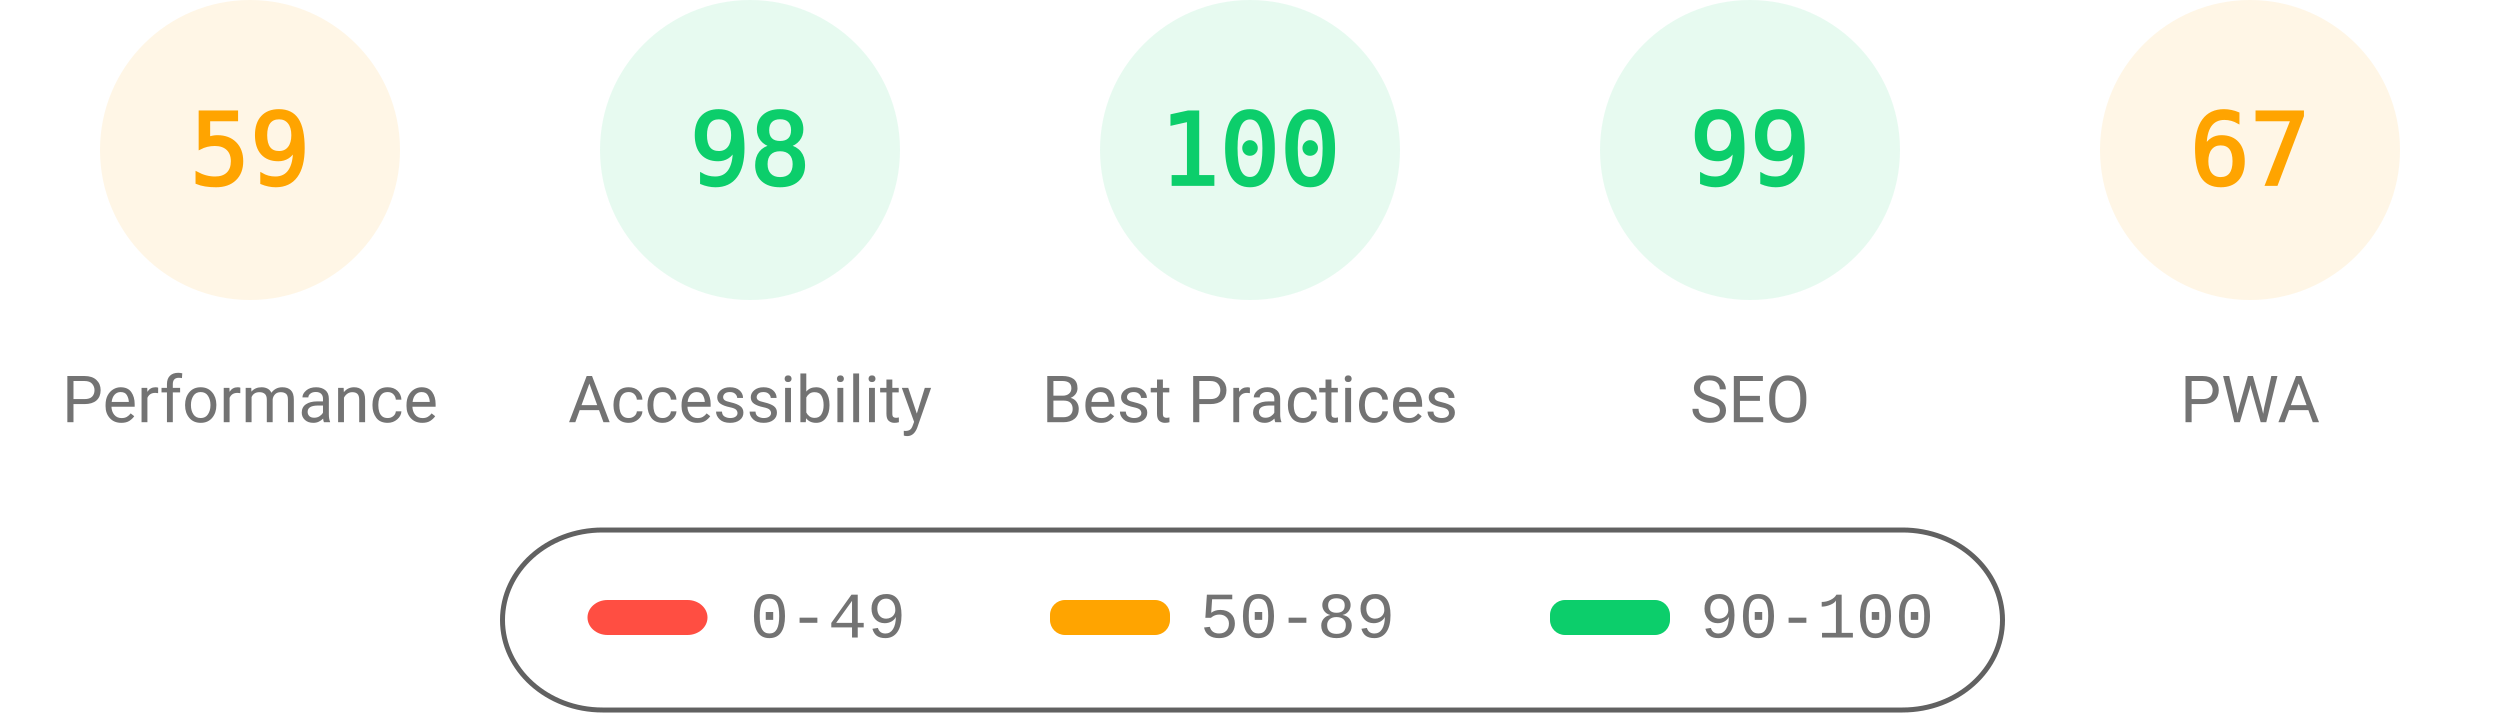
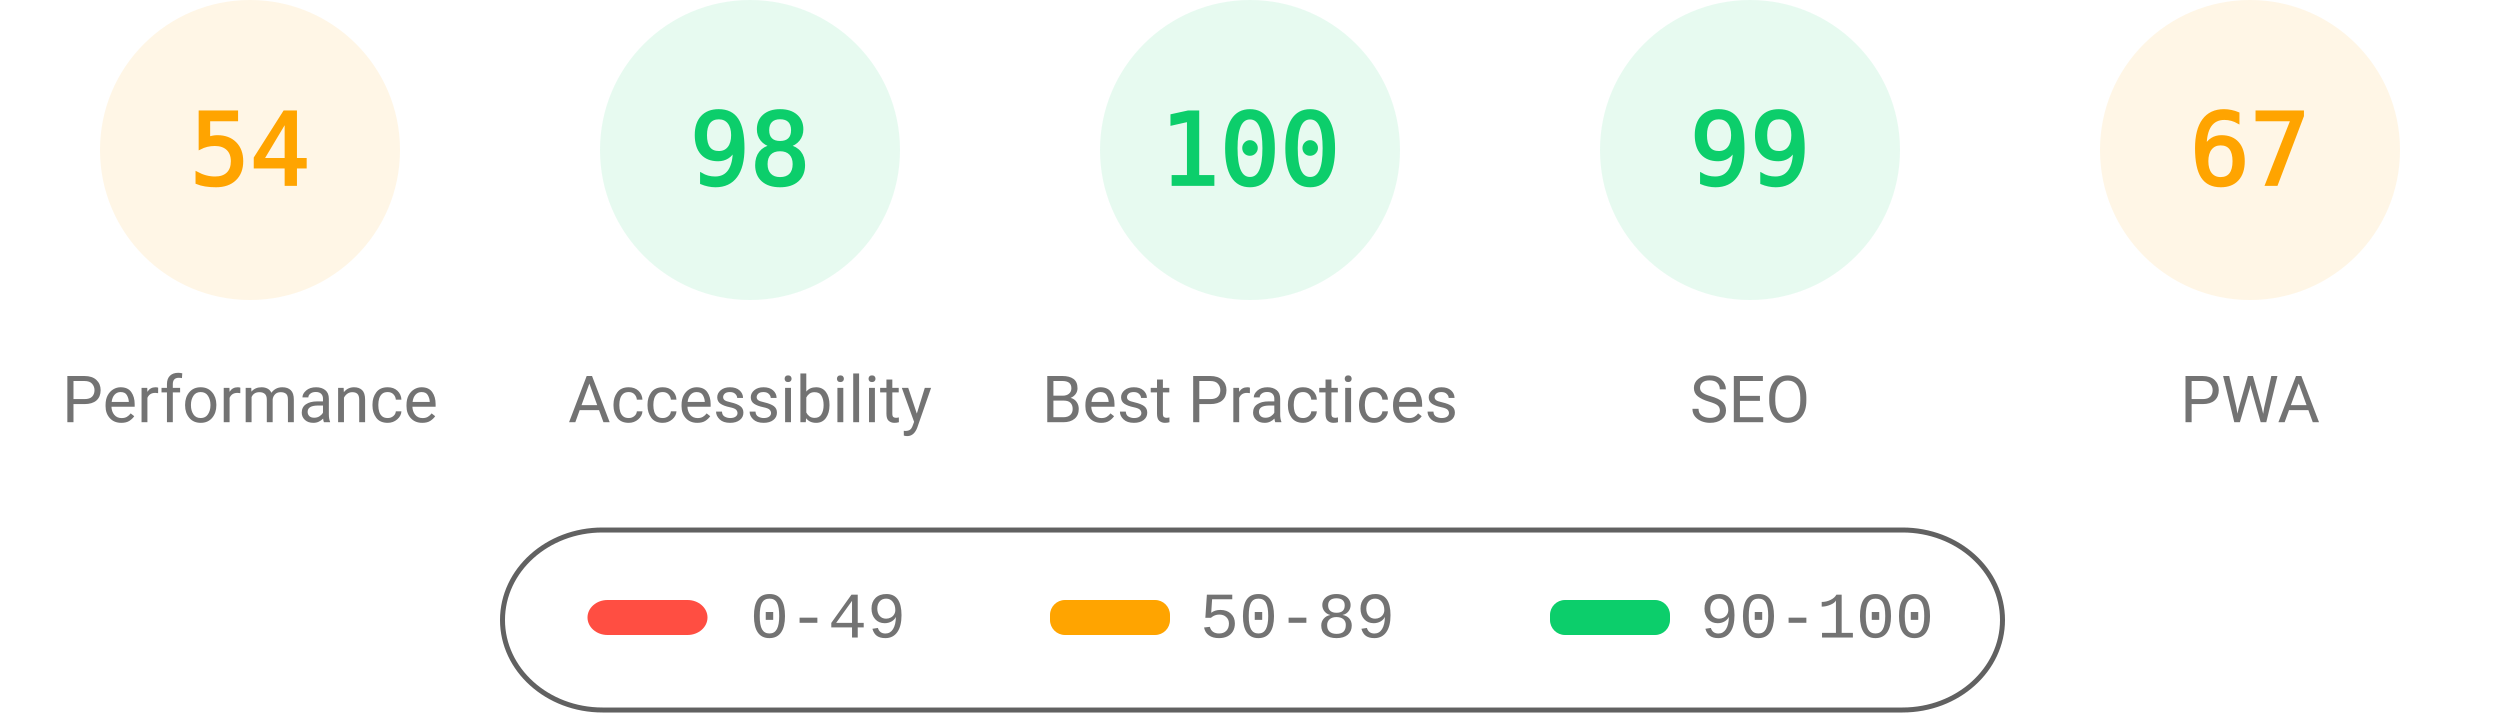
<svg xmlns="http://www.w3.org/2000/svg" fill="none" width="1000" height="285">
  <style>.gauge-base{opacity:.1}.gauge-arc{fill:none;animation-delay:250ms;stroke-linecap:round;transform:rotate(-90deg);transform-origin:100px 60px;animation:load-gauge 1s ease forwards}.guage-text{font-size:40px;font-family:monospace;text-align:center}.guage-red{color:#ff4e42;fill:#ff4e42;stroke:#ff4e42}.guage-orange{color:#ffa400;fill:#ffa400;stroke:#ffa400}.guage-green{color:#0cce6b;fill:#0cce6b;stroke:#0cce6b}.guage-undefined{color:#5c5c5c;fill:#5c5c5c;stroke:#5c5c5c}.guage-title{color:#737373;fill:#737373;stroke:none;font-size:26px;line-height:26px;font-family:Roboto,Halvetica,Arial,sans-serif}@keyframes load-gauge{from{stroke-dasharray:0 352.858}}</style>
  <svg class="guage-div guage-perf guage-orange" viewBox="0 0 200 200" width="200" height="200">
    <circle class="gauge-base" r="56" cx="100" cy="60" stroke-width="8" />
-     <circle class="gauge-arc guage-arc-1" r="56" cx="100" cy="60" stroke-width="8" style="stroke-dasharray:207.596,351.858" />
-     <text class="guage-text" x="100" y="60" alignment-baseline="central" dominant-baseline="central" text-anchor="middle">59</text>
+     <circle class="gauge-arc guage-arc-1" r="56" cx="100" cy="60" stroke-width="8" style="stroke-dasharray:190.003,351.858" />
+     <text class="guage-text" x="100" y="60" alignment-baseline="central" dominant-baseline="central" text-anchor="middle">54</text>
    <text class="guage-title" x="100" y="160" alignment-baseline="central" dominant-baseline="central" text-anchor="middle">Performance</text>
  </svg>
  <svg class="guage-div guage-acc guage-green" viewBox="0 0 200 200" width="200" height="200" x="200">
    <circle class="gauge-base" r="56" cx="100" cy="60" stroke-width="8" />
    <circle class="gauge-arc guage-arc-2" r="56" cx="100" cy="60" stroke-width="8" style="stroke-dasharray:344.821,351.858" />
    <text class="guage-text" x="100" y="60" alignment-baseline="central" dominant-baseline="central" text-anchor="middle">98</text>
    <text class="guage-title" x="100" y="160" alignment-baseline="central" dominant-baseline="central" text-anchor="middle">Accessibility</text>
  </svg>
  <svg class="guage-div guage-best guage-green" viewBox="0 0 200 200" width="200" height="200" x="400">
    <circle class="gauge-base" r="56" cx="100" cy="60" stroke-width="8" />
    <circle class="gauge-arc guage-arc-3" r="56" cx="100" cy="60" stroke-width="8" style="stroke-dasharray:351.858,351.858" />
    <text class="guage-text" x="100" y="60" alignment-baseline="central" dominant-baseline="central" text-anchor="middle">100</text>
    <text class="guage-title" x="100" y="160" alignment-baseline="central" dominant-baseline="central" text-anchor="middle">Best Practices</text>
  </svg>
  <svg class="guage-div guage-seo guage-green" viewBox="0 0 200 200" width="200" height="200" x="600">
    <circle class="gauge-base" r="56" cx="100" cy="60" stroke-width="8" />
    <circle class="gauge-arc guage-arc-4" r="56" cx="100" cy="60" stroke-width="8" style="stroke-dasharray:348.339,351.858" />
    <text class="guage-text" x="100" y="60" alignment-baseline="central" dominant-baseline="central" text-anchor="middle">99</text>
    <text class="guage-title" x="100" y="160" alignment-baseline="central" dominant-baseline="central" text-anchor="middle">SEO</text>
  </svg>
  <svg class="guage-div guage-pwa guage-orange" viewBox="0 0 200 200" width="200" height="200" x="800">
    <circle class="gauge-base" r="56" cx="100" cy="60" stroke-width="8" />
    <circle class="gauge-arc guage-arc-4" r="56" cx="100" cy="60" stroke-width="8" style="stroke-dasharray:235.745,351.858" />
    <text class="guage-text" x="100" y="60" alignment-baseline="central" dominant-baseline="central" text-anchor="middle">67</text>
    <text class="guage-title" x="100" y="160" alignment-baseline="central" dominant-baseline="central" text-anchor="middle">PWA</text>
  </svg>
  <svg width="604" height="76" x="200" y="210">
    <path fill="none" id="canvas_background" d="M-1-1h604v80H-1z" />
    <rect fill-opacity="0" stroke="#616161" stroke-width="2" rx="40" id="svg_2" height="72" width="600" y="2" x="1" fill="#000" />
    <rect stroke="#000" rx="8" id="svg_3" height="14" width="48" y="30" x="35" stroke-opacity="null" stroke-width="0" fill="#ff4e42" />
    <rect stroke="#000" rx="6" id="svg_4" height="14" width="48" y="30" x="220" stroke-opacity="null" stroke-width="0" fill="#ffa400" />
    <rect stroke="#000" rx="6" id="svg_5" height="14" width="48" y="30" x="420" stroke-opacity="null" stroke-width="0" fill="#0cce6b" />
    <text xml:space="preserve" text-anchor="start" font-family="'Courier New', Courier, monospace" font-size="26" id="svg_6" y="45" x="100" stroke-opacity="null" stroke-width="0" stroke="#000" fill="#737373">0-49</text>
    <text xml:space="preserve" text-anchor="start" font-family="'Courier New', Courier, monospace" font-size="26" id="svg_7" y="45" x="280" stroke-opacity="null" stroke-width="0" stroke="#000" fill="#737373">50-89</text>
    <text xml:space="preserve" text-anchor="start" font-family="'Courier New', Courier, monospace" font-size="26" id="svg_8" y="45" x="480" stroke-opacity="null" stroke-width="0" stroke="#000" fill="#737373">90-100</text>
  </svg>
</svg>
